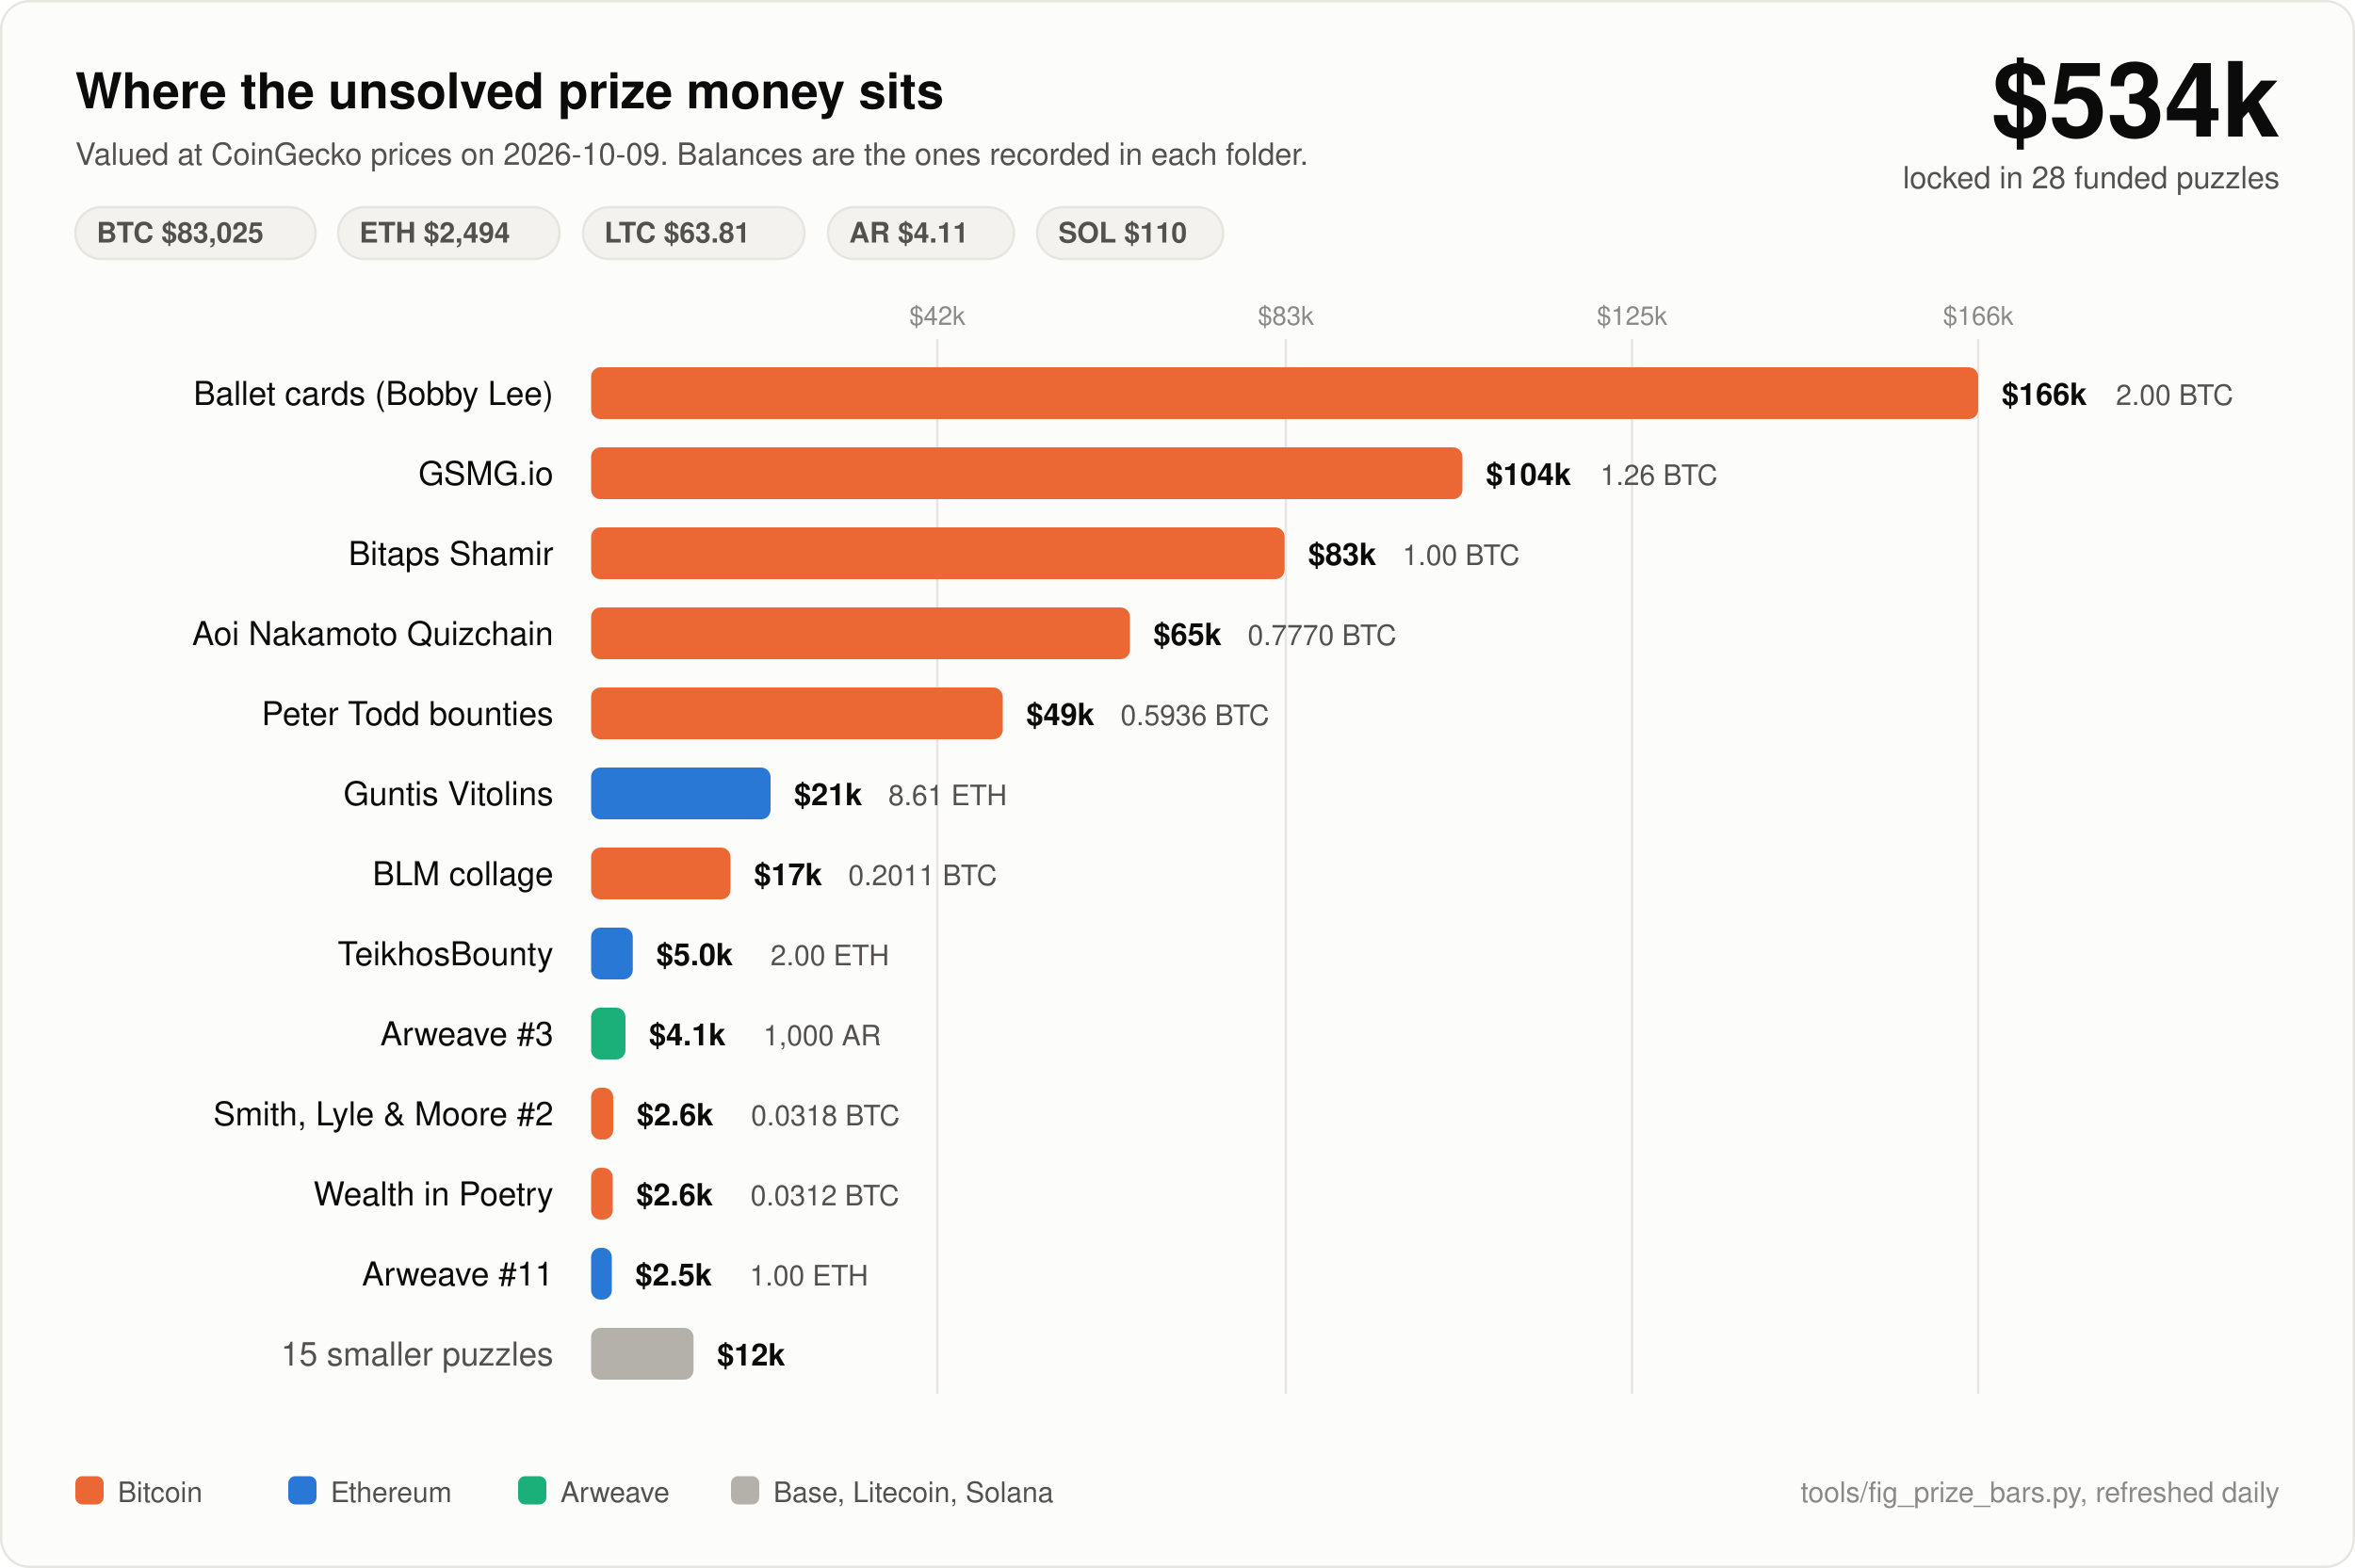
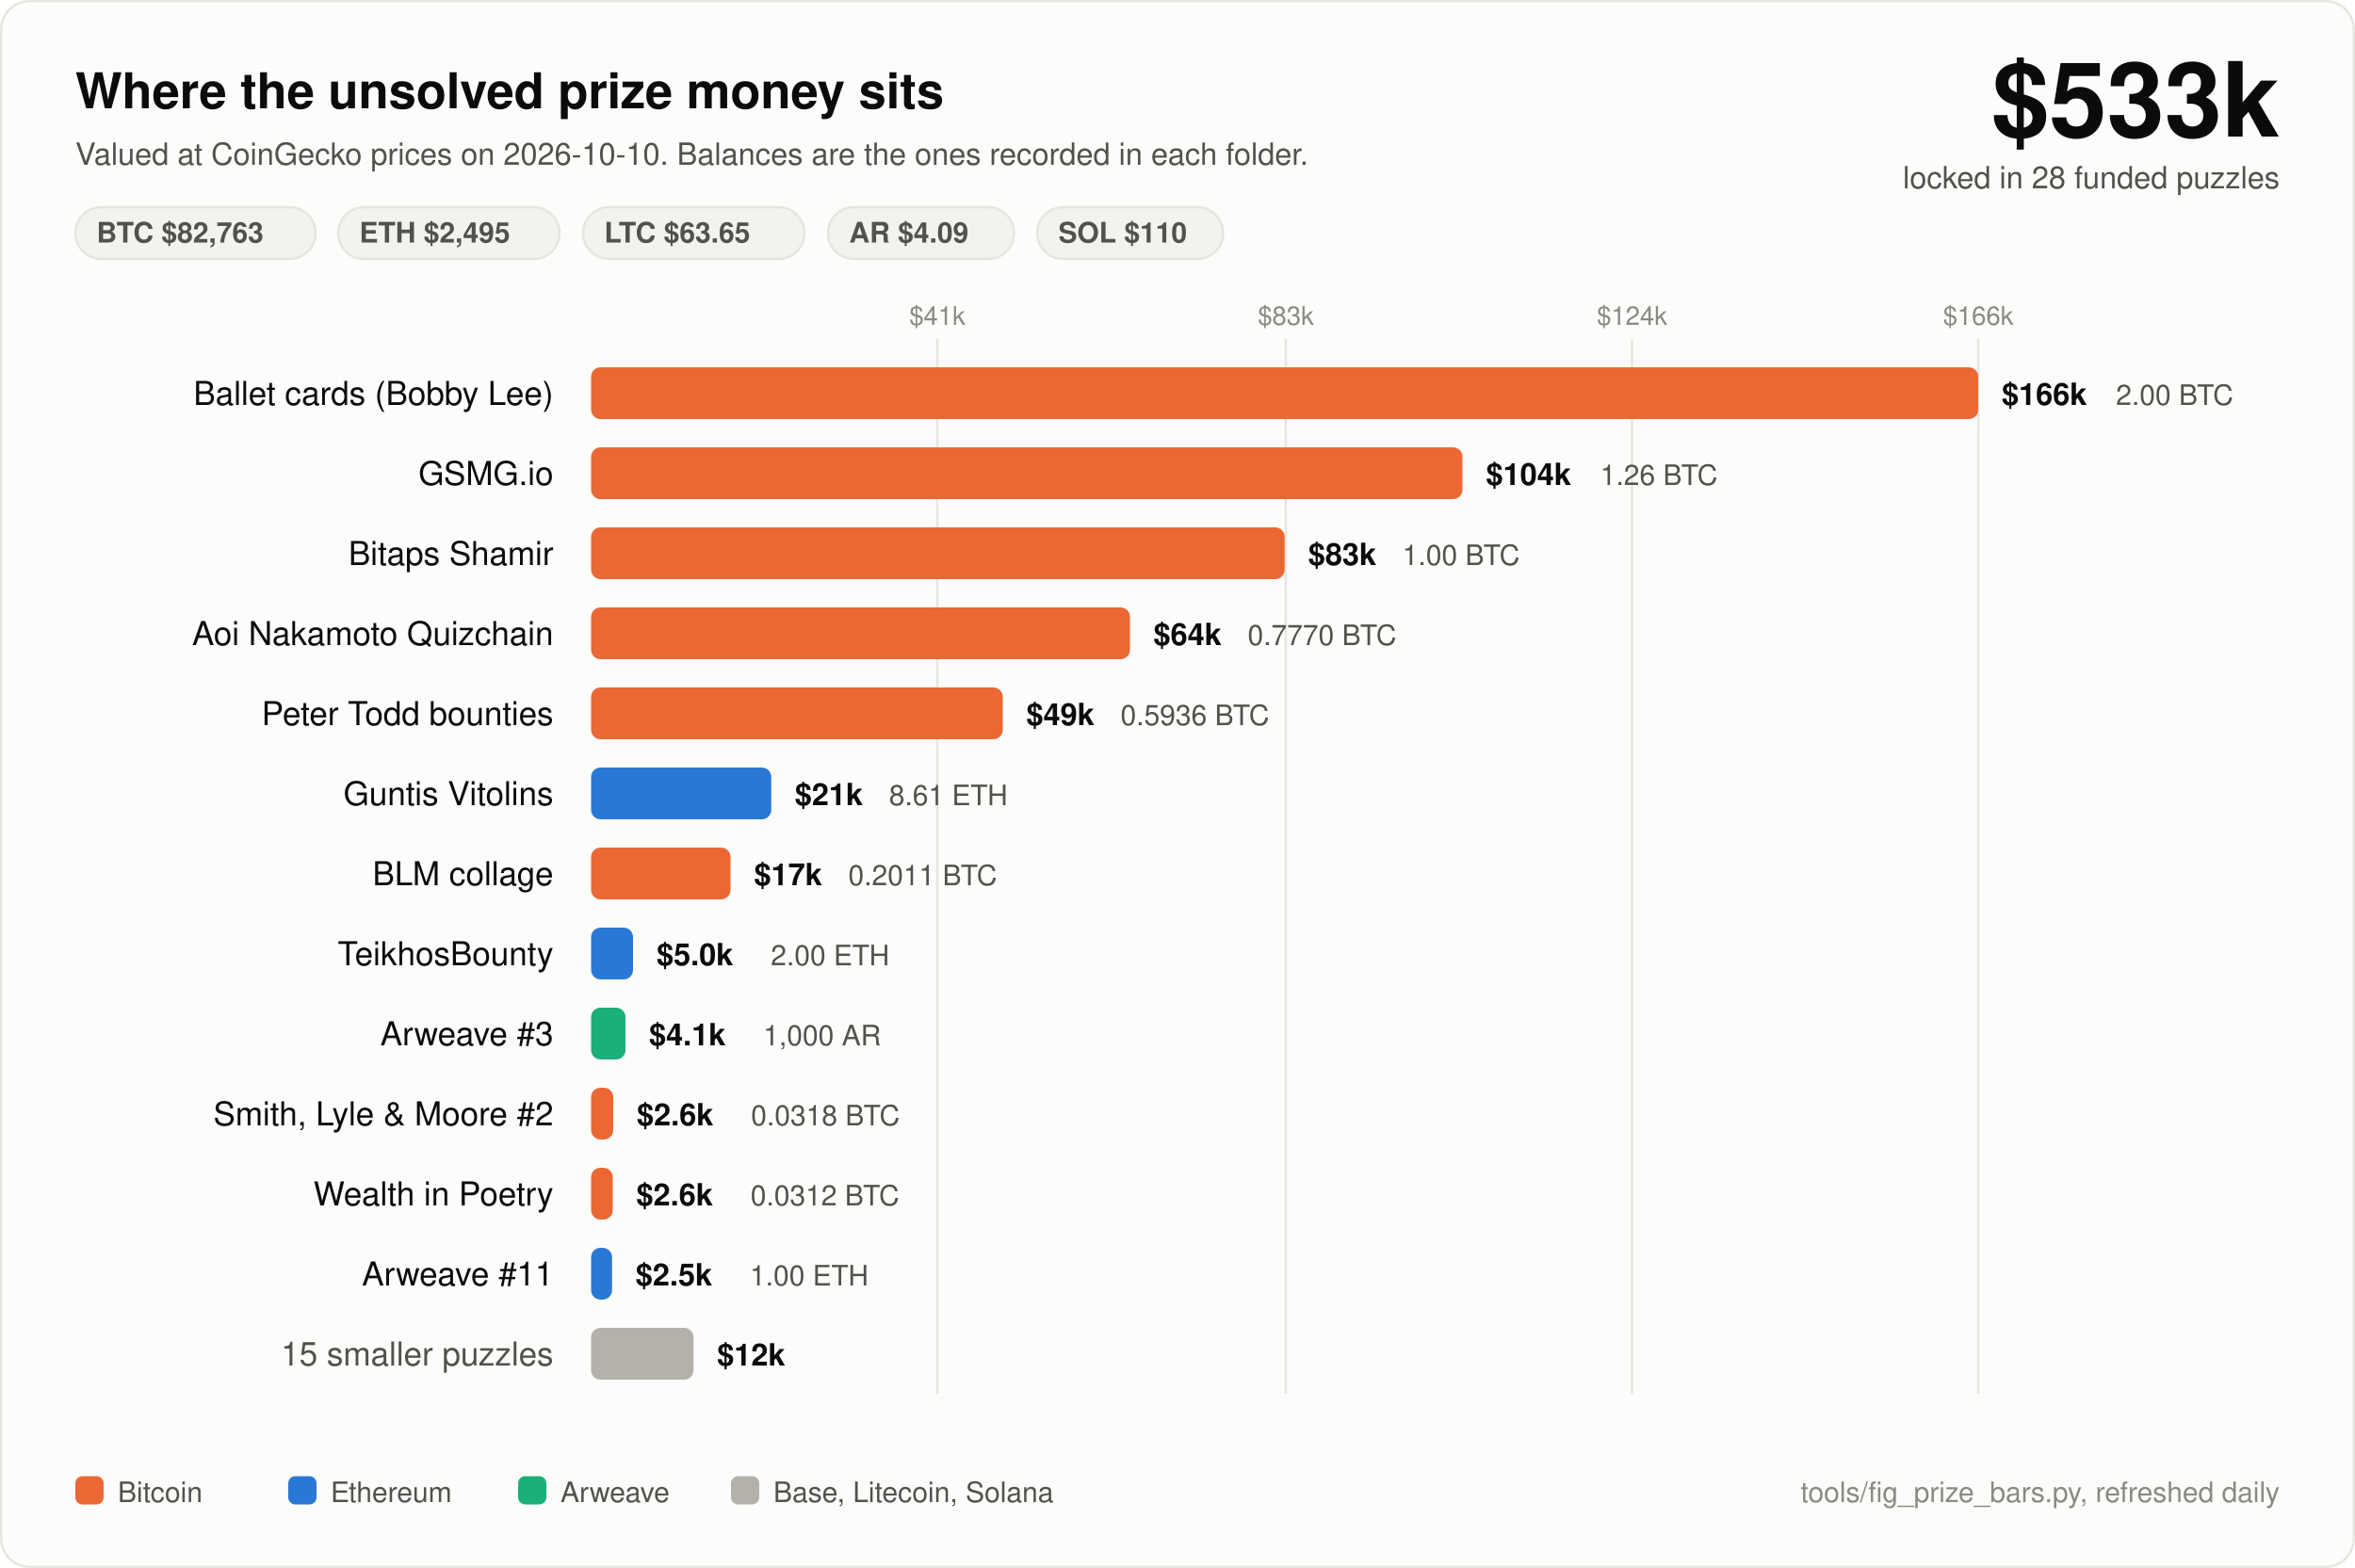
<svg xmlns="http://www.w3.org/2000/svg" width="1000" height="666" viewBox="0 0 1000 666" font-family="ui-sans-serif, -apple-system, Segoe UI, Helvetica, Arial, sans-serif">
  <rect x="0.5" y="0.5" width="999" height="665" rx="12" fill="#fcfcfb" stroke="#e6e5e0" />
  <text x="32" y="46" fill="#0b0b0b" font-size="21" font-weight="700">Where the unsolved prize money sits</text>
-   <text x="32" y="70" fill="#52514e" font-size="13">Valued at CoinGecko prices on 2026-10-09. Balances are the ones recorded in each folder.</text>
-   <text x="968" y="58" fill="#0b0b0b" font-size="44" font-weight="700" text-anchor="end">$534k</text>
+   <text x="32" y="70" fill="#52514e" font-size="13">Valued at CoinGecko prices on 2026-10-10. Balances are the ones recorded in each folder.</text>
+   <text x="968" y="58" fill="#0b0b0b" font-size="44" font-weight="700" text-anchor="end">$533k</text>
  <text x="968" y="80" fill="#52514e" font-size="13" text-anchor="end">locked in 28 funded puzzles</text>
  <rect x="32" y="88" width="102" height="22" rx="11" fill="#f3f2ee" stroke="#e6e5e0" />
-   <text x="41" y="103" fill="#52514e" font-size="12" font-weight="600">BTC $83,025</text>
+   <text x="41" y="103" fill="#52514e" font-size="12" font-weight="600">BTC $82,763</text>
  <rect x="143.6" y="88" width="94" height="22" rx="11" fill="#f3f2ee" stroke="#e6e5e0" />
-   <text x="152.6" y="103" fill="#52514e" font-size="12" font-weight="600">ETH $2,494</text>
+   <text x="152.6" y="103" fill="#52514e" font-size="12" font-weight="600">ETH $2,495</text>
  <rect x="247.6" y="88" width="94" height="22" rx="11" fill="#f3f2ee" stroke="#e6e5e0" />
-   <text x="256.6" y="103" fill="#52514e" font-size="12" font-weight="600">LTC $63.81</text>
+   <text x="256.6" y="103" fill="#52514e" font-size="12" font-weight="600">LTC $63.65</text>
  <rect x="351.6" y="88" width="79" height="22" rx="11" fill="#f3f2ee" stroke="#e6e5e0" />
-   <text x="360.6" y="103" fill="#52514e" font-size="12" font-weight="600">AR $4.11</text>
+   <text x="360.6" y="103" fill="#52514e" font-size="12" font-weight="600">AR $4.09</text>
  <rect x="440.4" y="88" width="79" height="22" rx="11" fill="#f3f2ee" stroke="#e6e5e0" />
  <text x="449.4" y="103" fill="#52514e" font-size="12" font-weight="600">SOL $110</text>
  <line x1="398" y1="144" x2="398" y2="592" stroke="#e6e5e0" stroke-width="1" />
-   <text x="398" y="138" fill="#8a8985" font-size="11" text-anchor="middle">$42k</text>
+   <text x="398" y="138" fill="#8a8985" font-size="11" text-anchor="middle">$41k</text>
  <line x1="546" y1="144" x2="546" y2="592" stroke="#e6e5e0" stroke-width="1" />
  <text x="546" y="138" fill="#8a8985" font-size="11" text-anchor="middle">$83k</text>
  <line x1="693" y1="144" x2="693" y2="592" stroke="#e6e5e0" stroke-width="1" />
-   <text x="693" y="138" fill="#8a8985" font-size="11" text-anchor="middle">$125k</text>
+   <text x="693" y="138" fill="#8a8985" font-size="11" text-anchor="middle">$124k</text>
  <line x1="840" y1="144" x2="840" y2="592" stroke="#e6e5e0" stroke-width="1" />
  <text x="840" y="138" fill="#8a8985" font-size="11" text-anchor="middle">$166k</text>
  <text x="235" y="172" fill="#0b0b0b" font-size="14" text-anchor="end">Ballet cards (Bobby Lee)</text>
  <rect x="251" y="156" width="589.0" height="22" rx="4" fill="#eb6834" />
  <text x="850.0" y="172" fill="#0b0b0b" font-size="13" font-weight="600">$166k</text>
  <text x="898.5" y="172" fill="#52514e" font-size="12">2.00 BTC</text>
  <text x="235" y="206" fill="#0b0b0b" font-size="14" text-anchor="end">GSMG.io</text>
  <rect x="251" y="190" width="370.0" height="22" rx="4" fill="#eb6834" />
  <text x="631.0" y="206" fill="#0b0b0b" font-size="13" font-weight="600">$104k</text>
  <text x="679.5" y="206" fill="#52514e" font-size="12">1.26 BTC</text>
  <text x="235" y="240" fill="#0b0b0b" font-size="14" text-anchor="end">Bitaps Shamir</text>
  <rect x="251" y="224" width="294.5" height="22" rx="4" fill="#eb6834" />
  <text x="555.5" y="240" fill="#0b0b0b" font-size="13" font-weight="600">$83k</text>
  <text x="595.5" y="240" fill="#52514e" font-size="12">1.00 BTC</text>
  <text x="235" y="274" fill="#0b0b0b" font-size="14" text-anchor="end">Aoi Nakamoto Quizchain</text>
  <rect x="251" y="258" width="228.8" height="22" rx="4" fill="#eb6834" />
-   <text x="489.8" y="274" fill="#0b0b0b" font-size="13" font-weight="600">$65k</text>
+   <text x="489.8" y="274" fill="#0b0b0b" font-size="13" font-weight="600">$64k</text>
  <text x="529.8" y="274" fill="#52514e" font-size="12">0.7770 BTC</text>
  <text x="235" y="308" fill="#0b0b0b" font-size="14" text-anchor="end">Peter Todd bounties</text>
  <rect x="251" y="292" width="174.8" height="22" rx="4" fill="#eb6834" />
  <text x="435.8" y="308" fill="#0b0b0b" font-size="13" font-weight="600">$49k</text>
  <text x="475.8" y="308" fill="#52514e" font-size="12">0.5936 BTC</text>
  <text x="235" y="342" fill="#0b0b0b" font-size="14" text-anchor="end">Guntis Vitolins</text>
-   <rect x="251" y="326" width="76.2" height="22" rx="4" fill="#2a78d6" />
-   <text x="337.2" y="342" fill="#0b0b0b" font-size="13" font-weight="600">$21k</text>
-   <text x="377.2" y="342" fill="#52514e" font-size="12">8.61 ETH</text>
+   <rect x="251" y="326" width="76.5" height="22" rx="4" fill="#2a78d6" />
+   <text x="337.5" y="342" fill="#0b0b0b" font-size="13" font-weight="600">$21k</text>
+   <text x="377.5" y="342" fill="#52514e" font-size="12">8.61 ETH</text>
  <text x="235" y="376" fill="#0b0b0b" font-size="14" text-anchor="end">BLM collage</text>
  <rect x="251" y="360" width="59.2" height="22" rx="4" fill="#eb6834" />
  <text x="320.2" y="376" fill="#0b0b0b" font-size="13" font-weight="600">$17k</text>
  <text x="360.2" y="376" fill="#52514e" font-size="12">0.2011 BTC</text>
  <text x="235" y="410" fill="#0b0b0b" font-size="14" text-anchor="end">TeikhosBounty</text>
-   <rect x="251" y="394" width="17.7" height="22" rx="4" fill="#2a78d6" />
-   <text x="278.7" y="410" fill="#0b0b0b" font-size="13" font-weight="600">$5.0k</text>
-   <text x="327.2" y="410" fill="#52514e" font-size="12">2.00 ETH</text>
+   <rect x="251" y="394" width="17.8" height="22" rx="4" fill="#2a78d6" />
+   <text x="278.8" y="410" fill="#0b0b0b" font-size="13" font-weight="600">$5.0k</text>
+   <text x="327.3" y="410" fill="#52514e" font-size="12">2.00 ETH</text>
  <text x="235" y="444" fill="#0b0b0b" font-size="14" text-anchor="end">Arweave #3</text>
  <rect x="251" y="428" width="14.6" height="22" rx="4" fill="#1baf7a" />
  <text x="275.6" y="444" fill="#0b0b0b" font-size="13" font-weight="600">$4.1k</text>
  <text x="324.1" y="444" fill="#52514e" font-size="12">1,000 AR</text>
  <text x="235" y="478" fill="#0b0b0b" font-size="14" text-anchor="end">Smith, Lyle &amp; Moore #2</text>
  <rect x="251" y="462" width="9.4" height="22" rx="4" fill="#eb6834" />
  <text x="270.4" y="478" fill="#0b0b0b" font-size="13" font-weight="600">$2.6k</text>
  <text x="318.9" y="478" fill="#52514e" font-size="12">0.0318 BTC</text>
  <text x="235" y="512" fill="#0b0b0b" font-size="14" text-anchor="end">Wealth in Poetry</text>
  <rect x="251" y="496" width="9.2" height="22" rx="4" fill="#eb6834" />
  <text x="270.2" y="512" fill="#0b0b0b" font-size="13" font-weight="600">$2.6k</text>
  <text x="318.7" y="512" fill="#52514e" font-size="12">0.0312 BTC</text>
  <text x="235" y="546" fill="#0b0b0b" font-size="14" text-anchor="end">Arweave #11</text>
-   <rect x="251" y="530" width="8.8" height="22" rx="4" fill="#2a78d6" />
-   <text x="269.8" y="546" fill="#0b0b0b" font-size="13" font-weight="600">$2.5k</text>
-   <text x="318.3" y="546" fill="#52514e" font-size="12">1.00 ETH</text>
+   <rect x="251" y="530" width="8.9" height="22" rx="4" fill="#2a78d6" />
+   <text x="269.9" y="546" fill="#0b0b0b" font-size="13" font-weight="600">$2.5k</text>
+   <text x="318.4" y="546" fill="#52514e" font-size="12">1.00 ETH</text>
  <text x="235" y="580" fill="#52514e" font-size="14" text-anchor="end">15 smaller puzzles</text>
  <rect x="251" y="564" width="43.5" height="22" rx="4" fill="#b3b1aa" />
  <text x="304.5" y="580" fill="#0b0b0b" font-size="13" font-weight="600">$12k</text>
  <rect x="32" y="627" width="12" height="12" rx="3" fill="#eb6834" />
  <text x="50" y="638" fill="#52514e" font-size="12">Bitcoin</text>
  <rect x="122.4" y="627" width="12" height="12" rx="3" fill="#2a78d6" />
  <text x="140.4" y="638" fill="#52514e" font-size="12">Ethereum</text>
  <rect x="220.0" y="627" width="12" height="12" rx="3" fill="#1baf7a" />
  <text x="238.0" y="638" fill="#52514e" font-size="12">Arweave</text>
  <rect x="310.4" y="627" width="12" height="12" rx="3" fill="#b3b1aa" />
  <text x="328.4" y="638" fill="#52514e" font-size="12">Base, Litecoin, Solana</text>
  <text x="968" y="638" fill="#8a8985" font-size="12" text-anchor="end">tools/fig_prize_bars.py, refreshed daily</text>
</svg>
